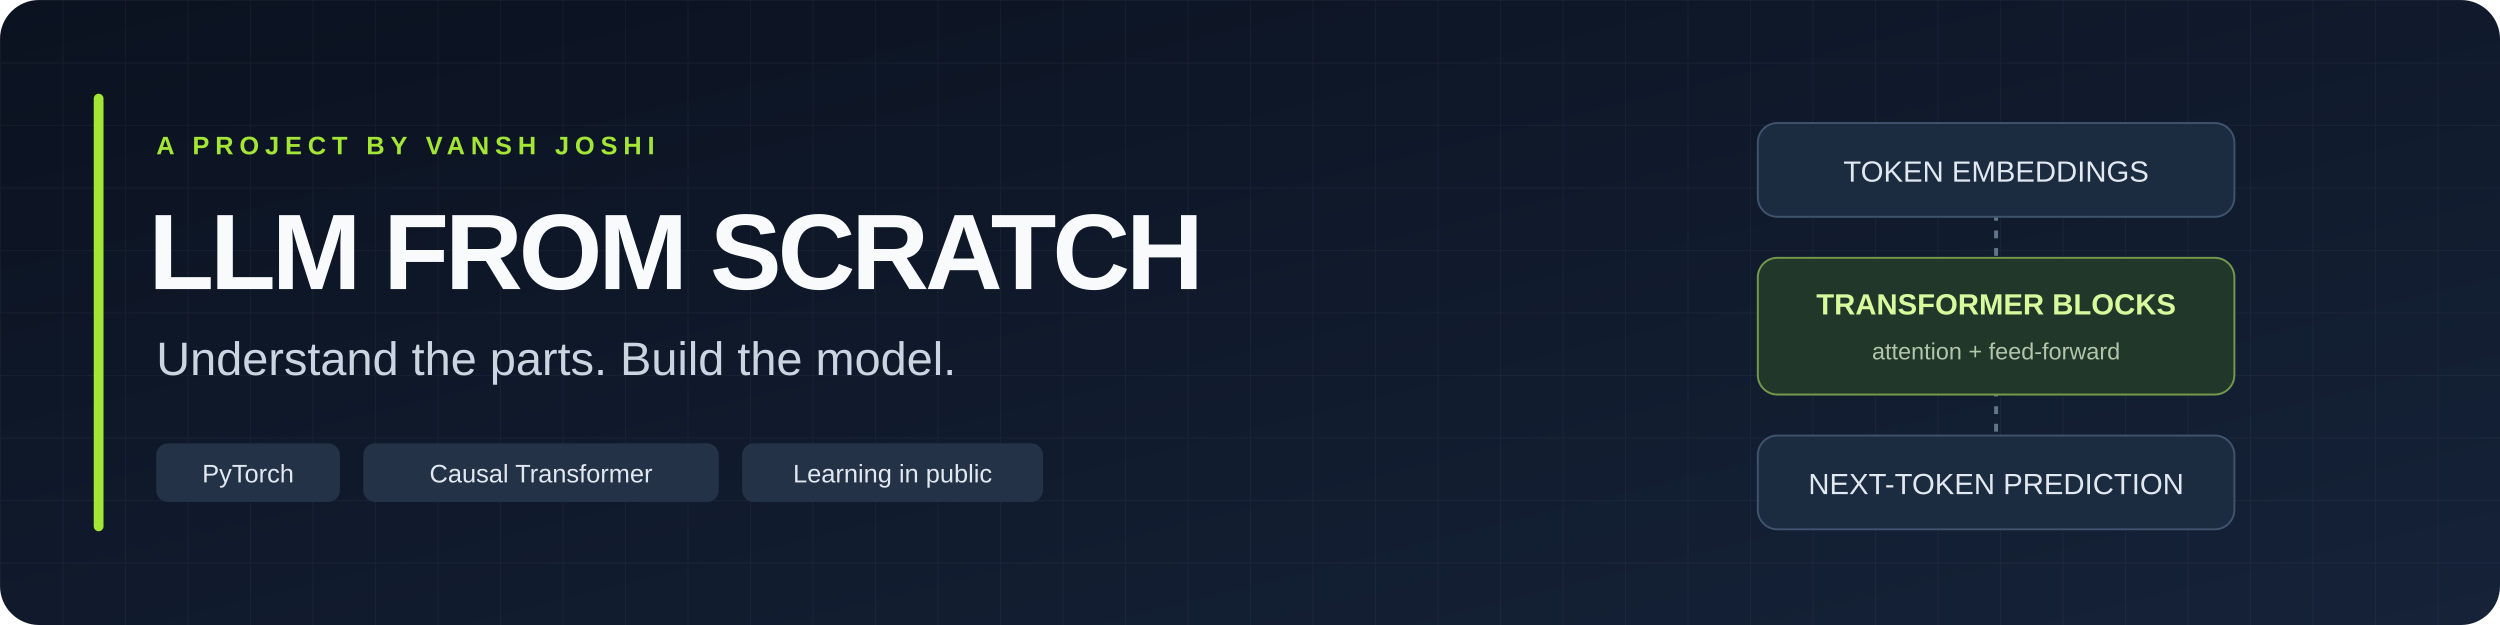
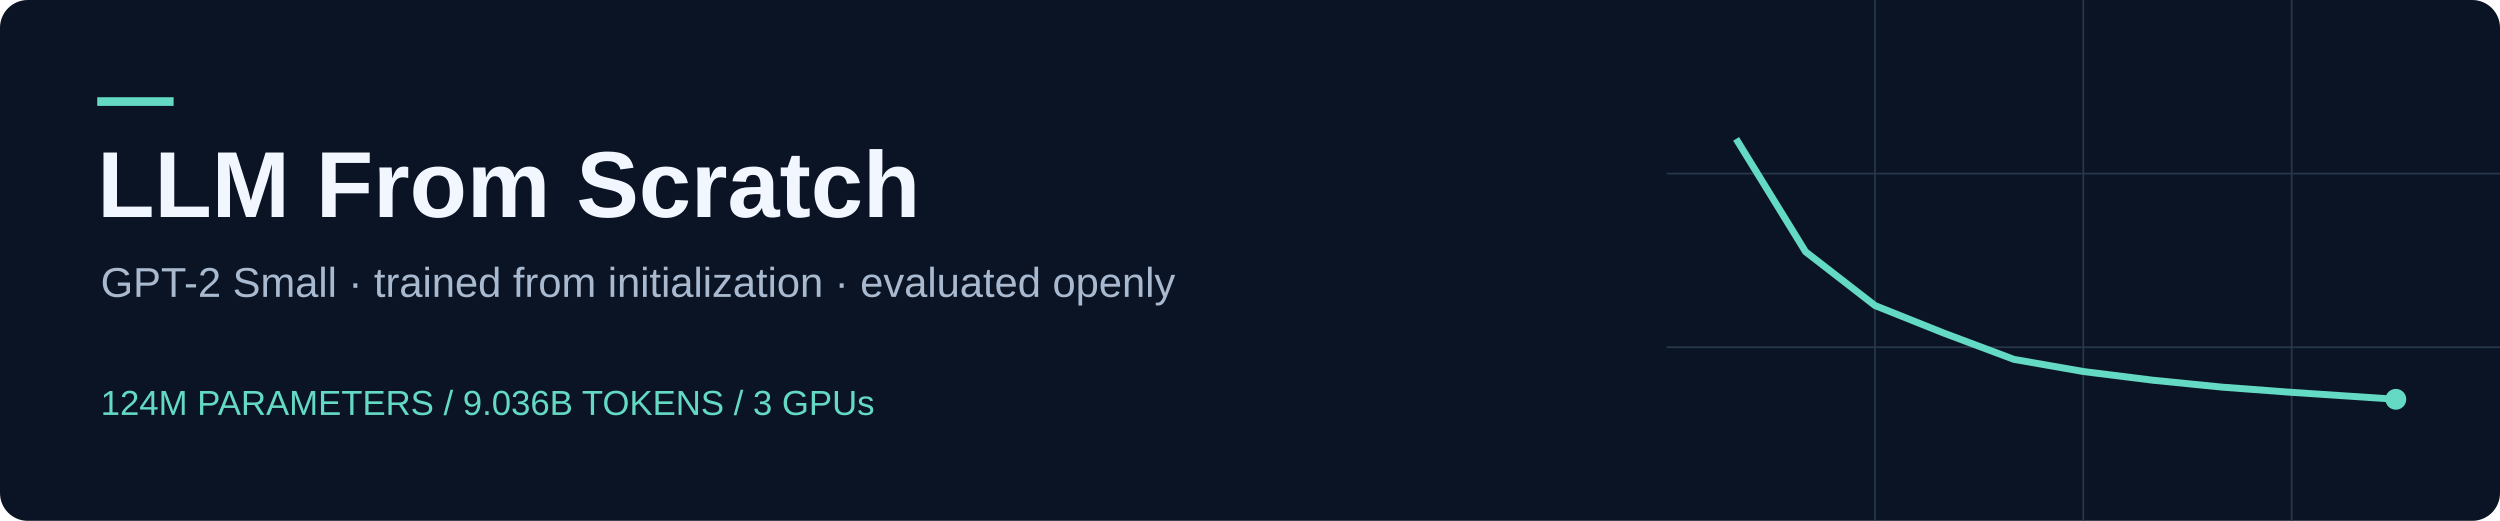
- <svg xmlns="http://www.w3.org/2000/svg" width="1280" height="320" viewBox="0 0 1280 320" role="img" aria-labelledby="title description">
-   <defs>
-     <linearGradient id="background" x1="0" y1="0" x2="1" y2="1">
-       <stop offset="0" stop-color="#0b1220" />
-       <stop offset="1" stop-color="#152238" />
-     </linearGradient>
-     <pattern id="grid" width="32" height="32" patternUnits="userSpaceOnUse">
-       <path d="M32 0H0V32" fill="none" stroke="#cbd5e1" stroke-opacity="0.045" />
-     </pattern>
-   </defs>
-   <rect width="1280" height="320" rx="20" fill="url(#background)" />
-   <rect width="1280" height="320" rx="20" fill="url(#grid)" />
-   <rect x="48" y="48" width="5" height="224" rx="2.5" fill="#a3e635" />
-   <g font-family="Arial, Helvetica, sans-serif">
-     <text x="80" y="79" fill="#a3e635" font-size="13" font-weight="700" letter-spacing="3">A PROJECT BY VANSH JOSHI</text>
-     <text x="76" y="148" fill="#f8fafc" font-size="55" font-weight="700" letter-spacing="-2">LLM FROM SCRATCH</text>
-     <text x="80" y="192" fill="#cbd5e1" font-size="24">Understand the parts. Build the model.</text>
-     <rect x="80" y="227" width="94" height="30" rx="6" fill="#243248" />
-     <text x="127" y="247" text-anchor="middle" fill="#e2e8f0" font-size="13">PyTorch</text>
-     <rect x="186" y="227" width="182" height="30" rx="6" fill="#243248" />
-     <text x="277" y="247" text-anchor="middle" fill="#e2e8f0" font-size="13">Causal Transformer</text>
-     <rect x="380" y="227" width="154" height="30" rx="6" fill="#243248" />
-     <text x="457" y="247" text-anchor="middle" fill="#e2e8f0" font-size="13">Learning in public</text>
-     <g transform="translate(900 63)">
-       <path d="M122 37V172" stroke="#64748b" stroke-width="2" stroke-dasharray="4 5" />
-       <rect x="0" y="0" width="244" height="48" rx="10" fill="#1b2b40" stroke="#3f536d" />
-       <text x="122" y="30" text-anchor="middle" fill="#e2e8f0" font-size="15">TOKEN EMBEDDINGS</text>
-       <rect x="0" y="69" width="244" height="70" rx="10" fill="#213729" stroke="#73994a" />
-       <text x="122" y="98" text-anchor="middle" fill="#d9f99d" font-size="15" font-weight="700">TRANSFORMER BLOCKS</text>
-       <text x="122" y="121" text-anchor="middle" fill="#b2c6ab" font-size="12">attention + feed-forward</text>
-       <rect x="0" y="160" width="244" height="48" rx="10" fill="#1b2b40" stroke="#3f536d" />
-       <text x="122" y="190" text-anchor="middle" fill="#e2e8f0" font-size="15">NEXT-TOKEN PREDICTION</text>
-     </g>
-   </g>
+ <svg xmlns="http://www.w3.org/2000/svg" width="1440" height="300" viewBox="0 0 1440 300" role="img" aria-label="LLM From Scratch: GPT-2 Small, trained and evaluated">
+   <rect width="1440" height="300" rx="16" fill="#0b1424" />
+   <path d="M1080 0V300M1200 0V300M1320 0V300M960 100H1440M960 200H1440" stroke="#26374c" stroke-width="1" />
+   <rect x="56" y="56" width="44" height="5" fill="#64dac4" />
+   <text x="56" y="125" fill="#f2f6ff" font-family="Arial,sans-serif" font-size="54" font-weight="700">LLM From Scratch</text>
+   <text x="58" y="171" fill="#a9bad0" font-family="Arial,sans-serif" font-size="24">GPT-2 Small · trained from initialization · evaluated openly</text>
+   <text x="58" y="239" fill="#64dac4" font-family="Arial,sans-serif" font-size="20">124M PARAMETERS   /   9.036B TOKENS   /   3 GPUs</text>
+   <path d="M1000 80L1040 145L1080 176L1120 192L1160 207L1200 214L1240 219L1280 223L1320 226L1380 230" fill="none" stroke="#64dac4" stroke-width="4" />
+   <circle cx="1380" cy="230" r="6" fill="#64dac4" />
</svg>
